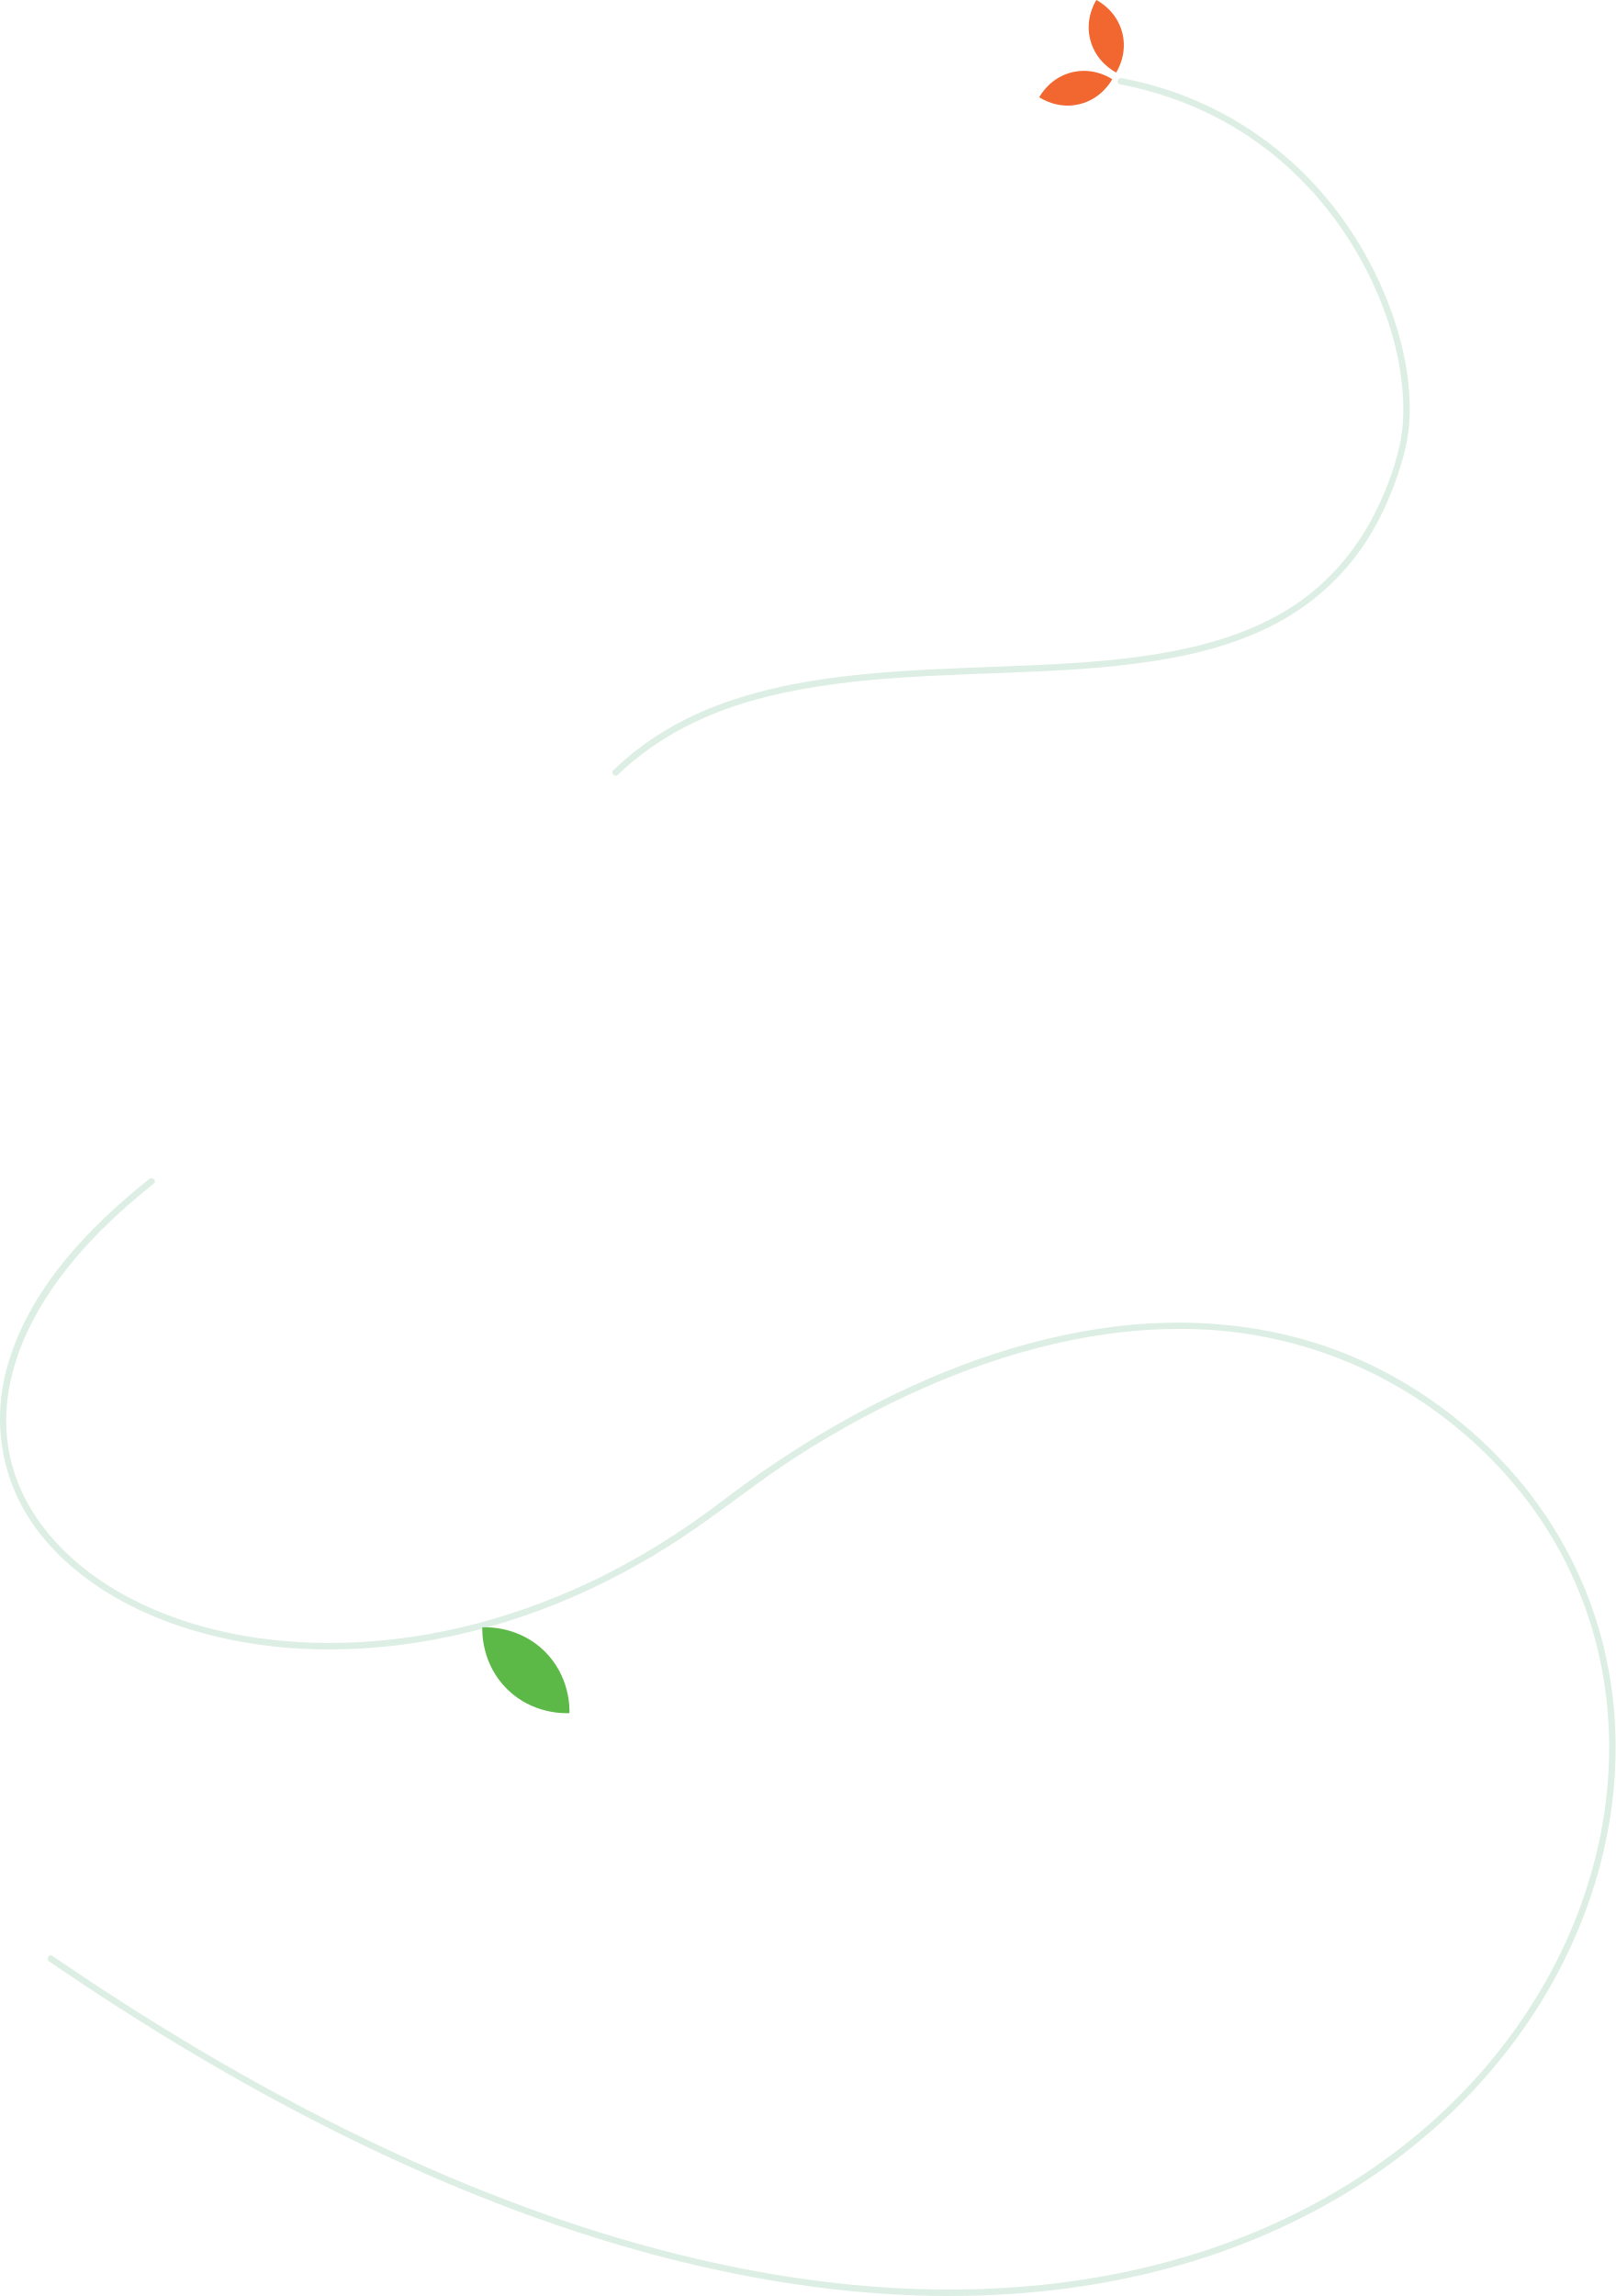
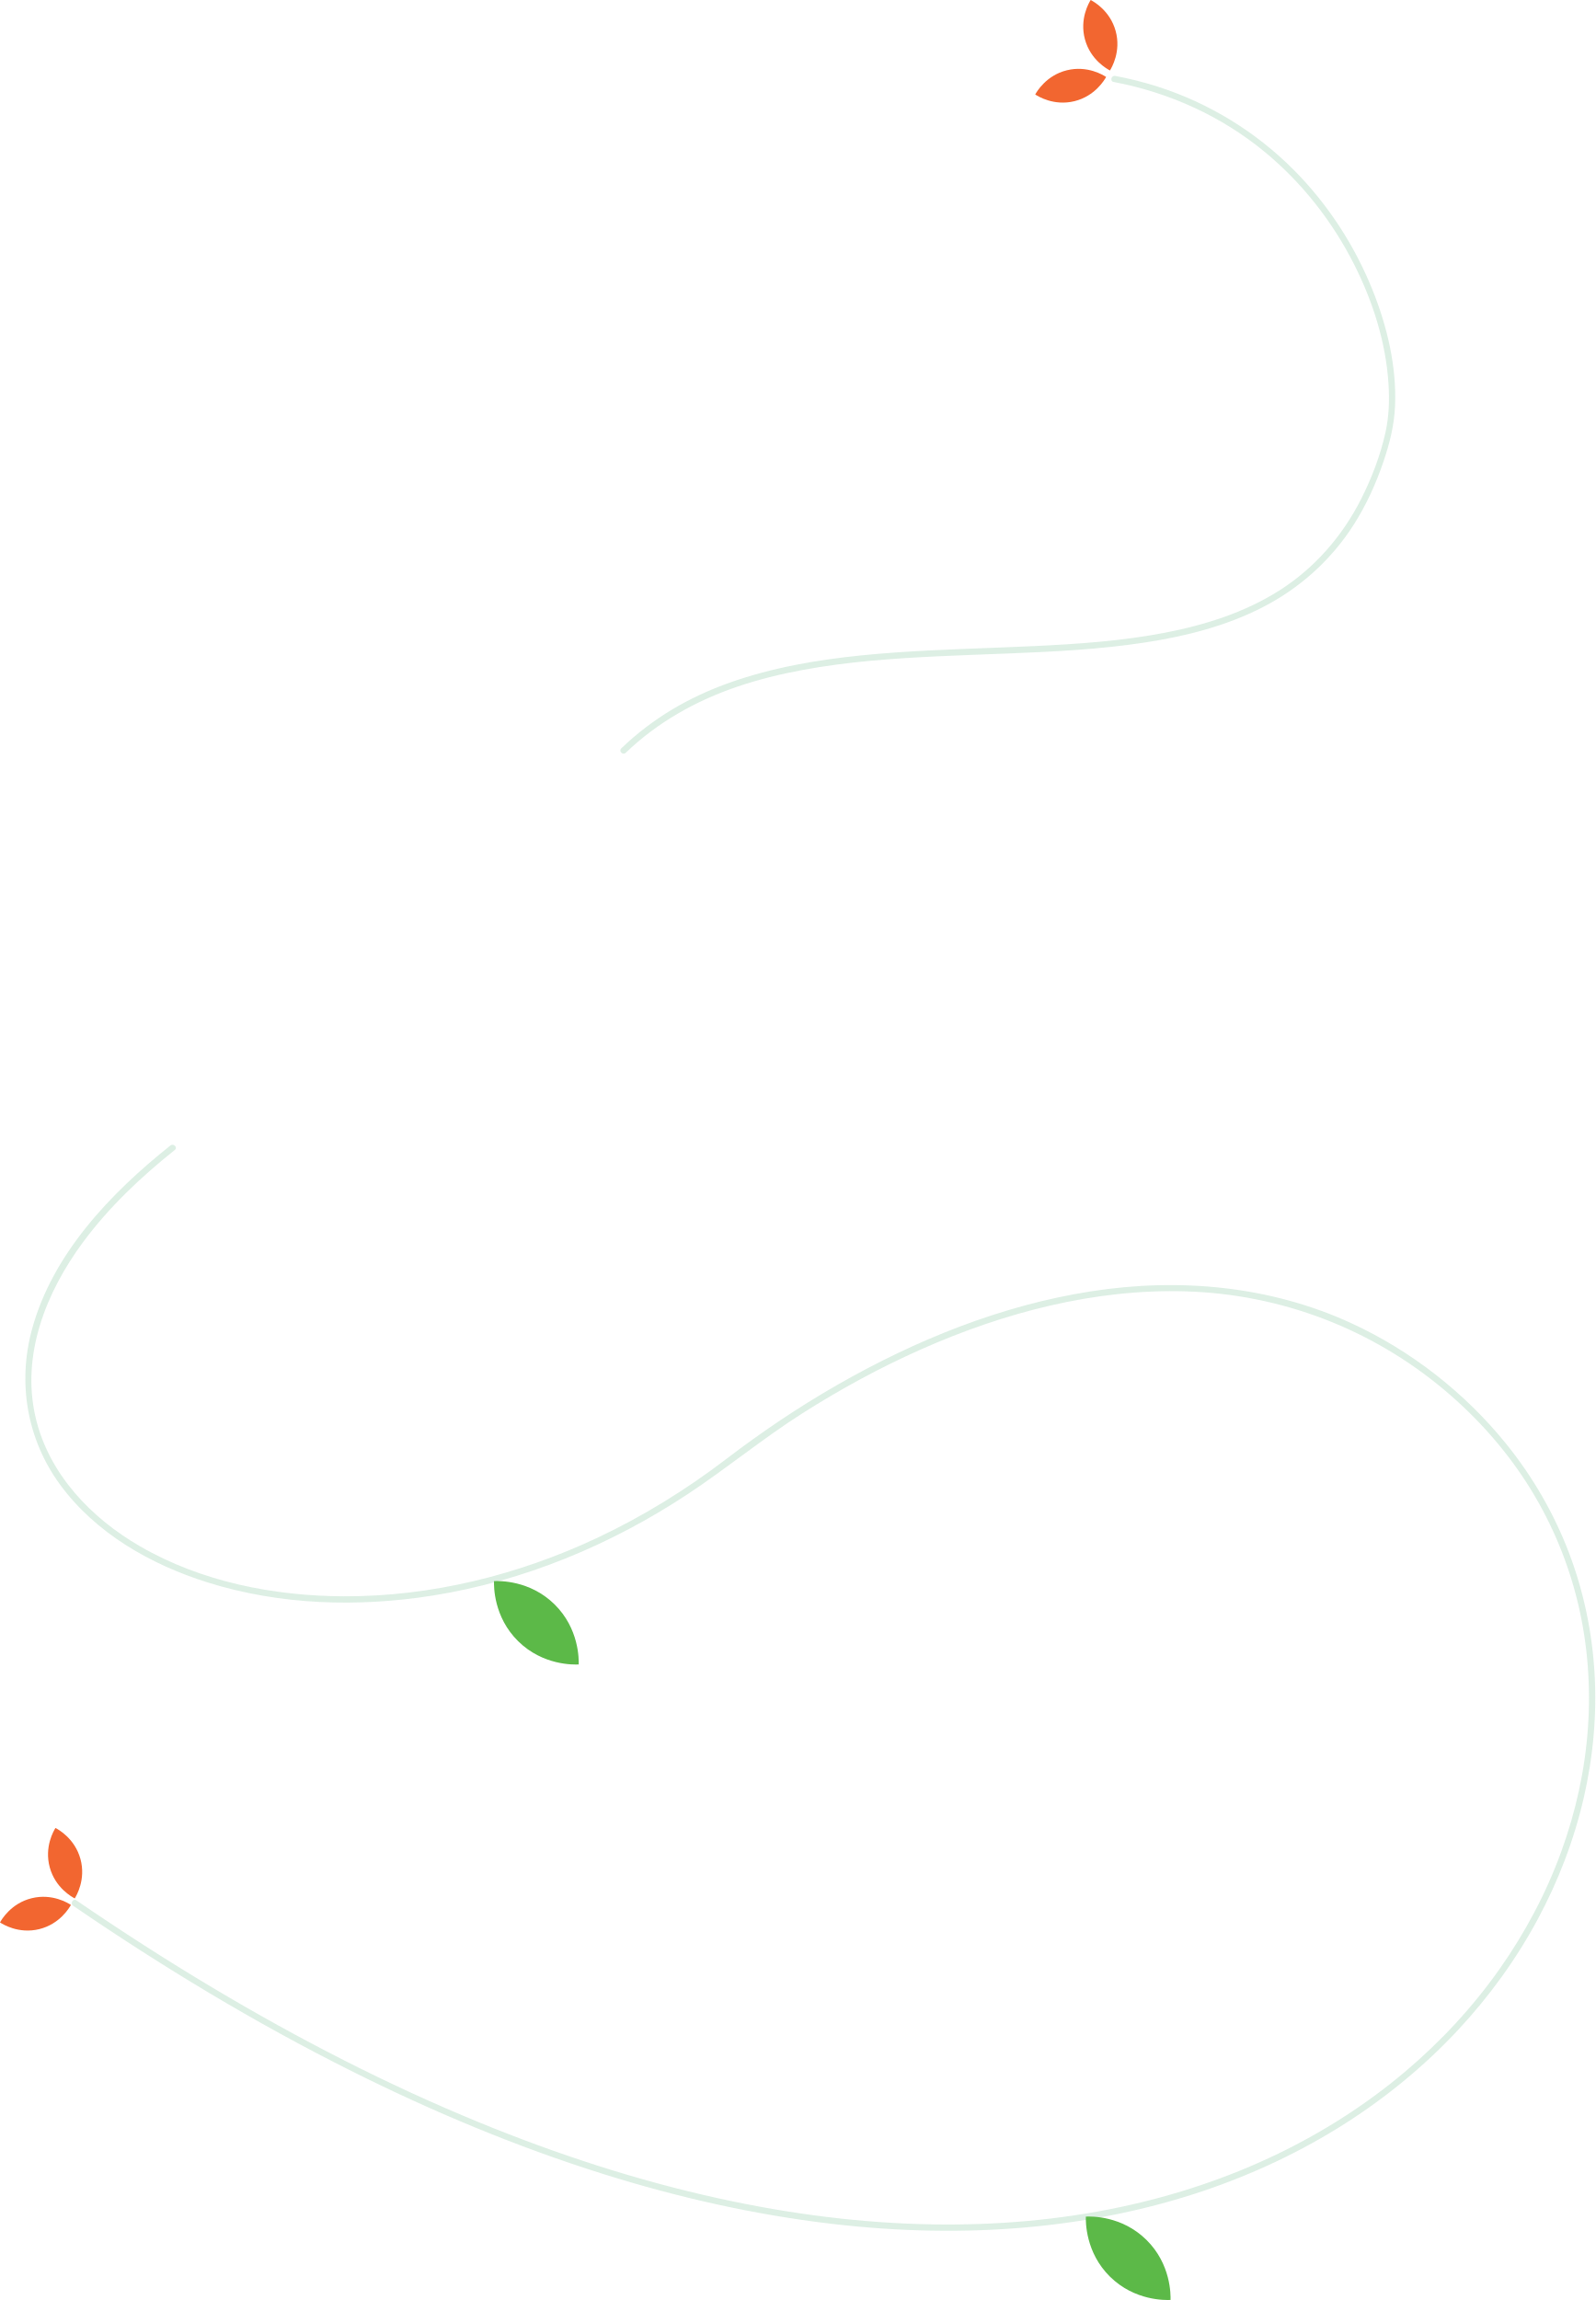
- <svg xmlns="http://www.w3.org/2000/svg" id="Layer_2" data-name="Layer 2" viewBox="0 0 2503.13 3556.43">
-   <g id="Layer_1-2" data-name="Layer 1">
+ <svg xmlns="http://www.w3.org/2000/svg" id="Layer_2" data-name="Layer 2" viewBox="0 0 2543.58 3666.78">
+   <g id="Layer_2-2" data-name="Layer 2">
    <g>
      <g>
        <g>
-           <path d="M1738.44,49.47c8.96,32.75-6.5,58.65-9.11,62.86-4.39-2.29-30.88-16.72-39.84-49.47-8.96-32.75,6.5-58.65,9.11-62.86,4.39,2.29,30.88,16.72,39.84,49.47Z" fill="#f26630" />
-           <path d="M1660.63,112.03c-32.96,8.13-48.05,34.26-50.46,38.59,4.14,2.71,29.65,18.82,62.61,10.68,32.96-8.13,48.05-34.26,50.46-38.59-4.14-2.71-29.65-18.82-62.61-10.68Z" fill="#f26630" />
+           <path d="M1778.87,49.47c8.96,32.75-6.5,58.65-9.11,62.86-4.39-2.29-30.88-16.72-39.84-49.47s6.5-58.65,9.11-62.86c4.39,2.29,30.88,16.72,39.84,49.47Z" fill="#f26630" />
+           <path d="M1701.06,112.03c-32.96,8.13-48.05,34.26-50.46,38.59,4.14,2.71,29.65,18.82,62.61,10.68,32.96-8.13,48.05-34.26,50.46-38.59-4.14-2.71-29.65-18.82-62.61-10.68Z" fill="#f26630" />
        </g>
        <g opacity=".42">
-           <path d="M1735.16,130.64c87.85,16.66,170.98,54.02,240.18,110.9,60.09,49.38,109,111.71,143.91,181.14,29.44,58.56,49.99,123.28,54.2,188.94,1.66,25.86,.85,52.19-4.76,77.56-8.15,36.83-22.07,73.33-39.13,106.92-30.1,59.28-74.32,109.93-130.62,145.57-54.91,34.75-117.67,54.61-181.1,66.89-69.13,13.38-139.65,18.19-209.87,21.49-73.9,3.48-147.91,4.97-221.72,10.26-71.44,5.11-143.14,13.59-212.45,32.24s-130.17,45.49-184.84,87.28c-13.53,10.34-26.46,21.4-38.73,33.22-4.64,4.47,2.43,11.54,7.07,7.07,50.35-48.51,111.92-82.97,177.89-105.41s139.46-34.43,210.77-41.09c74.1-6.93,148.53-8.9,222.86-11.87s144.39-6.49,215.8-17.36c65.25-9.94,130.35-26.36,189.25-56.83,58.36-30.19,107.85-74.62,143.43-129.92,20.52-31.9,36.32-66.7,48.44-102.6,9.71-28.77,16.89-57.46,18.16-87.87,2.63-62.93-12.51-126.63-35.84-184.73-28.47-70.88-70.88-136.22-124.64-190.54-60.83-61.46-136.01-107.62-218.39-133.94-22.04-7.04-44.5-12.64-67.23-16.95-6.29-1.19-8.98,8.44-2.66,9.64h0Z" fill="#add9bf" />
+           <path d="M1775.59,130.64c87.85,16.66,170.98,54.02,240.18,110.9,60.09,49.38,109,111.71,143.91,181.14,29.44,58.56,49.99,123.28,54.2,188.94,1.66,25.86,.85,52.19-4.76,77.56-8.15,36.83-22.07,73.33-39.13,106.92-30.1,59.28-74.32,109.93-130.62,145.57-54.91,34.75-117.67,54.61-181.1,66.89-69.13,13.38-139.65,18.19-209.87,21.49-73.9,3.48-147.91,4.97-221.72,10.26-71.44,5.11-143.14,13.59-212.45,32.24s-130.17,45.49-184.84,87.28c-13.53,10.34-26.46,21.4-38.73,33.22-4.64,4.47,2.43,11.54,7.07,7.07,50.35-48.51,111.92-82.97,177.89-105.41s139.46-34.43,210.77-41.09c74.1-6.93,148.53-8.9,222.86-11.87s144.39-6.49,215.8-17.36c65.25-9.94,130.35-26.36,189.25-56.83,58.36-30.19,107.85-74.62,143.43-129.92,20.52-31.9,36.32-66.7,48.44-102.6,9.71-28.77,16.89-57.46,18.16-87.87,2.63-62.93-12.51-126.63-35.84-184.73-28.47-70.88-70.88-136.22-124.64-190.54-60.83-61.46-136.01-107.62-218.39-133.94-22.04-7.04-44.5-12.64-67.23-16.95-6.29-1.19-8.98,8.44-2.66,9.64h.02Z" fill="#add9bf" />
        </g>
      </g>
+       <g opacity=".42">
+         <path d="M116.66,3038.27c141.95,97.1,289.48,186.34,443.36,263.3,129.42,64.73,263.4,120.88,401.52,164.24,118.27,37.12,239.66,64.75,362.82,79.32,106.1,12.54,213.54,15.21,319.97,5.11,93.17-8.85,185.53-27.38,274.26-57.33,79.73-26.91,156.5-62.92,227.42-108.29,65.44-41.86,125.93-91.63,178.91-148.48,49.45-53.06,92.44-112.28,126.83-176.17,32.81-60.96,57.9-126.2,73.44-193.69,14.93-64.88,21.13-131.88,17.26-198.37-3.82-65.67-17.34-130.78-40.77-192.28-24.06-63.15-58.23-122.04-100.77-174.53-65.65-81.02-150.91-147.54-245.52-191.24-129.93-60.01-274.96-73.01-415.48-51.2-143.38,22.25-280.6,77.92-405.98,149.85-61.3,35.16-119.88,74.71-176.04,117.59-63.94,48.82-132.7,91.31-205.52,125.57-126.04,59.29-264.86,93.8-404.49,93.23-111.94-.46-227.13-23.23-324.77-79.81-78.07-45.23-145.21-115.13-166.29-205.03-23.39-99.76,16.43-199.64,75.27-279.3,41.33-55.96,92.43-104.24,146.69-147.48,5.03-4.01-2.09-11.04-7.07-7.07-95.15,75.83-188.14,172.75-220.8,293.39-23.14,85.47-7.78,175.09,44.53,246.8,56.92,78.02,145.11,128.05,235.9,156.49,115.33,36.13,239.61,39.67,358.43,20.86,145.38-23.02,284.23-80.79,406.77-161.74,62.12-41.04,119.5-88.52,182.4-128.54,60.6-38.56,123.89-73.03,189.55-102.19,132.43-58.81,277.01-96.93,422.74-92.51,151.39,4.59,295.57,59.63,411.58,157.06,53.89,45.26,100.96,98.55,137.88,158.52,34.92,56.71,60.52,118.87,75.79,183.69,15.14,64.26,20.01,130.71,15.41,196.54-4.7,67.23-19.39,133.64-42.38,196.96-24.03,66.18-57.32,128.91-97.78,186.51-43.05,61.29-94.41,116.64-151.61,164.95-61.44,51.88-129.75,95.45-202.1,130.47-79.68,38.56-164.3,66.55-250.83,84.98-98,20.87-198.41,29.33-298.53,27.81-115.02-1.75-229.6-16.66-341.89-41.29-130.78-28.69-258.52-70.44-382.34-121.19-147.12-60.3-288.84-133.43-425.34-214.83-73.93-44.09-146.33-90.71-217.37-139.31-5.33-3.64-10.33,5.02-5.05,8.63h0Z" fill="#add9bf" />
+       </g>
+       <path d="M826.25,2616.56c39.36,38.74,88.42,37.37,96.47,37.01,.23-8.05,.8-57.12-38.57-95.86-39.36-38.74-88.42-37.37-96.47-37.01-.23,8.05-.8,57.12,38.57,95.86Z" fill="#5cb948" />
+       <path d="M1769.91,3629.67c39.36,38.74,88.42,37.37,96.47,37.01,.23-8.05,.8-57.12-38.57-95.86-39.36-38.74-88.42-37.37-96.47-37.01-.23,8.05-.8,57.12,38.57,95.86Z" fill="#5cb948" />
      <g>
-         <g opacity=".42">
-           <path d="M76.23,3038.27c141.95,97.1,289.48,186.34,443.36,263.3,129.42,64.73,263.4,120.88,401.52,164.24,118.27,37.12,239.66,64.75,362.82,79.32,106.1,12.54,213.54,15.21,319.97,5.11,93.17-8.85,185.53-27.38,274.26-57.33,79.73-26.91,156.5-62.92,227.42-108.29,65.44-41.86,125.93-91.63,178.91-148.48,49.45-53.06,92.44-112.28,126.83-176.17,32.81-60.96,57.9-126.2,73.44-193.69,14.93-64.88,21.13-131.88,17.26-198.37-3.82-65.67-17.34-130.78-40.77-192.28-24.06-63.15-58.23-122.04-100.77-174.53-65.65-81.02-150.91-147.54-245.52-191.24-129.93-60.01-274.96-73.01-415.48-51.2-143.38,22.25-280.6,77.92-405.98,149.85-61.3,35.16-119.88,74.71-176.04,117.59-63.94,48.82-132.7,91.31-205.52,125.57-126.04,59.29-264.86,93.8-404.49,93.23-111.94-.46-227.13-23.23-324.77-79.81-78.07-45.23-145.21-115.13-166.29-205.03-23.39-99.76,16.43-199.64,75.27-279.3,41.33-55.96,92.43-104.24,146.69-147.48,5.03-4.01-2.09-11.04-7.07-7.07-95.15,75.83-188.14,172.75-220.8,293.39-23.14,85.47-7.78,175.09,44.53,246.8,56.92,78.02,145.11,128.05,235.9,156.49,115.33,36.13,239.61,39.67,358.43,20.86,145.38-23.02,284.23-80.79,406.77-161.74,62.12-41.04,119.5-88.52,182.4-128.54,60.6-38.56,123.89-73.03,189.55-102.19,132.43-58.81,277.01-96.93,422.74-92.51,151.39,4.59,295.57,59.63,411.58,157.06,53.89,45.26,100.96,98.55,137.88,158.52,34.92,56.71,60.52,118.87,75.79,183.69,15.14,64.26,20.01,130.71,15.41,196.54-4.7,67.23-19.39,133.64-42.38,196.96-24.03,66.18-57.32,128.91-97.78,186.51-43.05,61.29-94.41,116.64-151.61,164.95-61.44,51.88-129.75,95.45-202.1,130.47-79.68,38.56-164.3,66.55-250.83,84.98-98,20.87-198.41,29.33-298.53,27.81-115.02-1.75-229.6-16.66-341.89-41.29-130.78-28.69-258.52-70.44-382.34-121.19-147.12-60.3-288.84-133.43-425.34-214.83-73.93-44.09-146.33-90.71-217.37-139.31-5.33-3.64-10.33,5.02-5.05,8.63h0Z" fill="#add9bf" />
-         </g>
-         <path d="M785.82,2616.56c39.36,38.74,88.42,37.37,96.47,37.01,.23-8.05,.8-57.12-38.57-95.86-39.36-38.74-88.42-37.37-96.47-37.01-.23,8.05-.8,57.12,38.57,95.86Z" fill="#5cb948" />
+         <path d="M128.27,2963.69c8.96,32.75-6.5,58.65-9.11,62.86-4.39-2.29-30.88-16.72-39.84-49.47-8.96-32.75,6.5-58.65,9.11-62.86,4.39,2.29,30.88,16.72,39.84,49.47Z" fill="#f26630" />
+         <path d="M50.46,3026.25c-32.96,8.13-48.05,34.26-50.46,38.59,4.14,2.71,29.65,18.82,62.61,10.68,32.96-8.13,48.05-34.26,50.46-38.59-4.14-2.71-29.65-18.82-62.61-10.68Z" fill="#f26630" />
      </g>
    </g>
  </g>
</svg>
